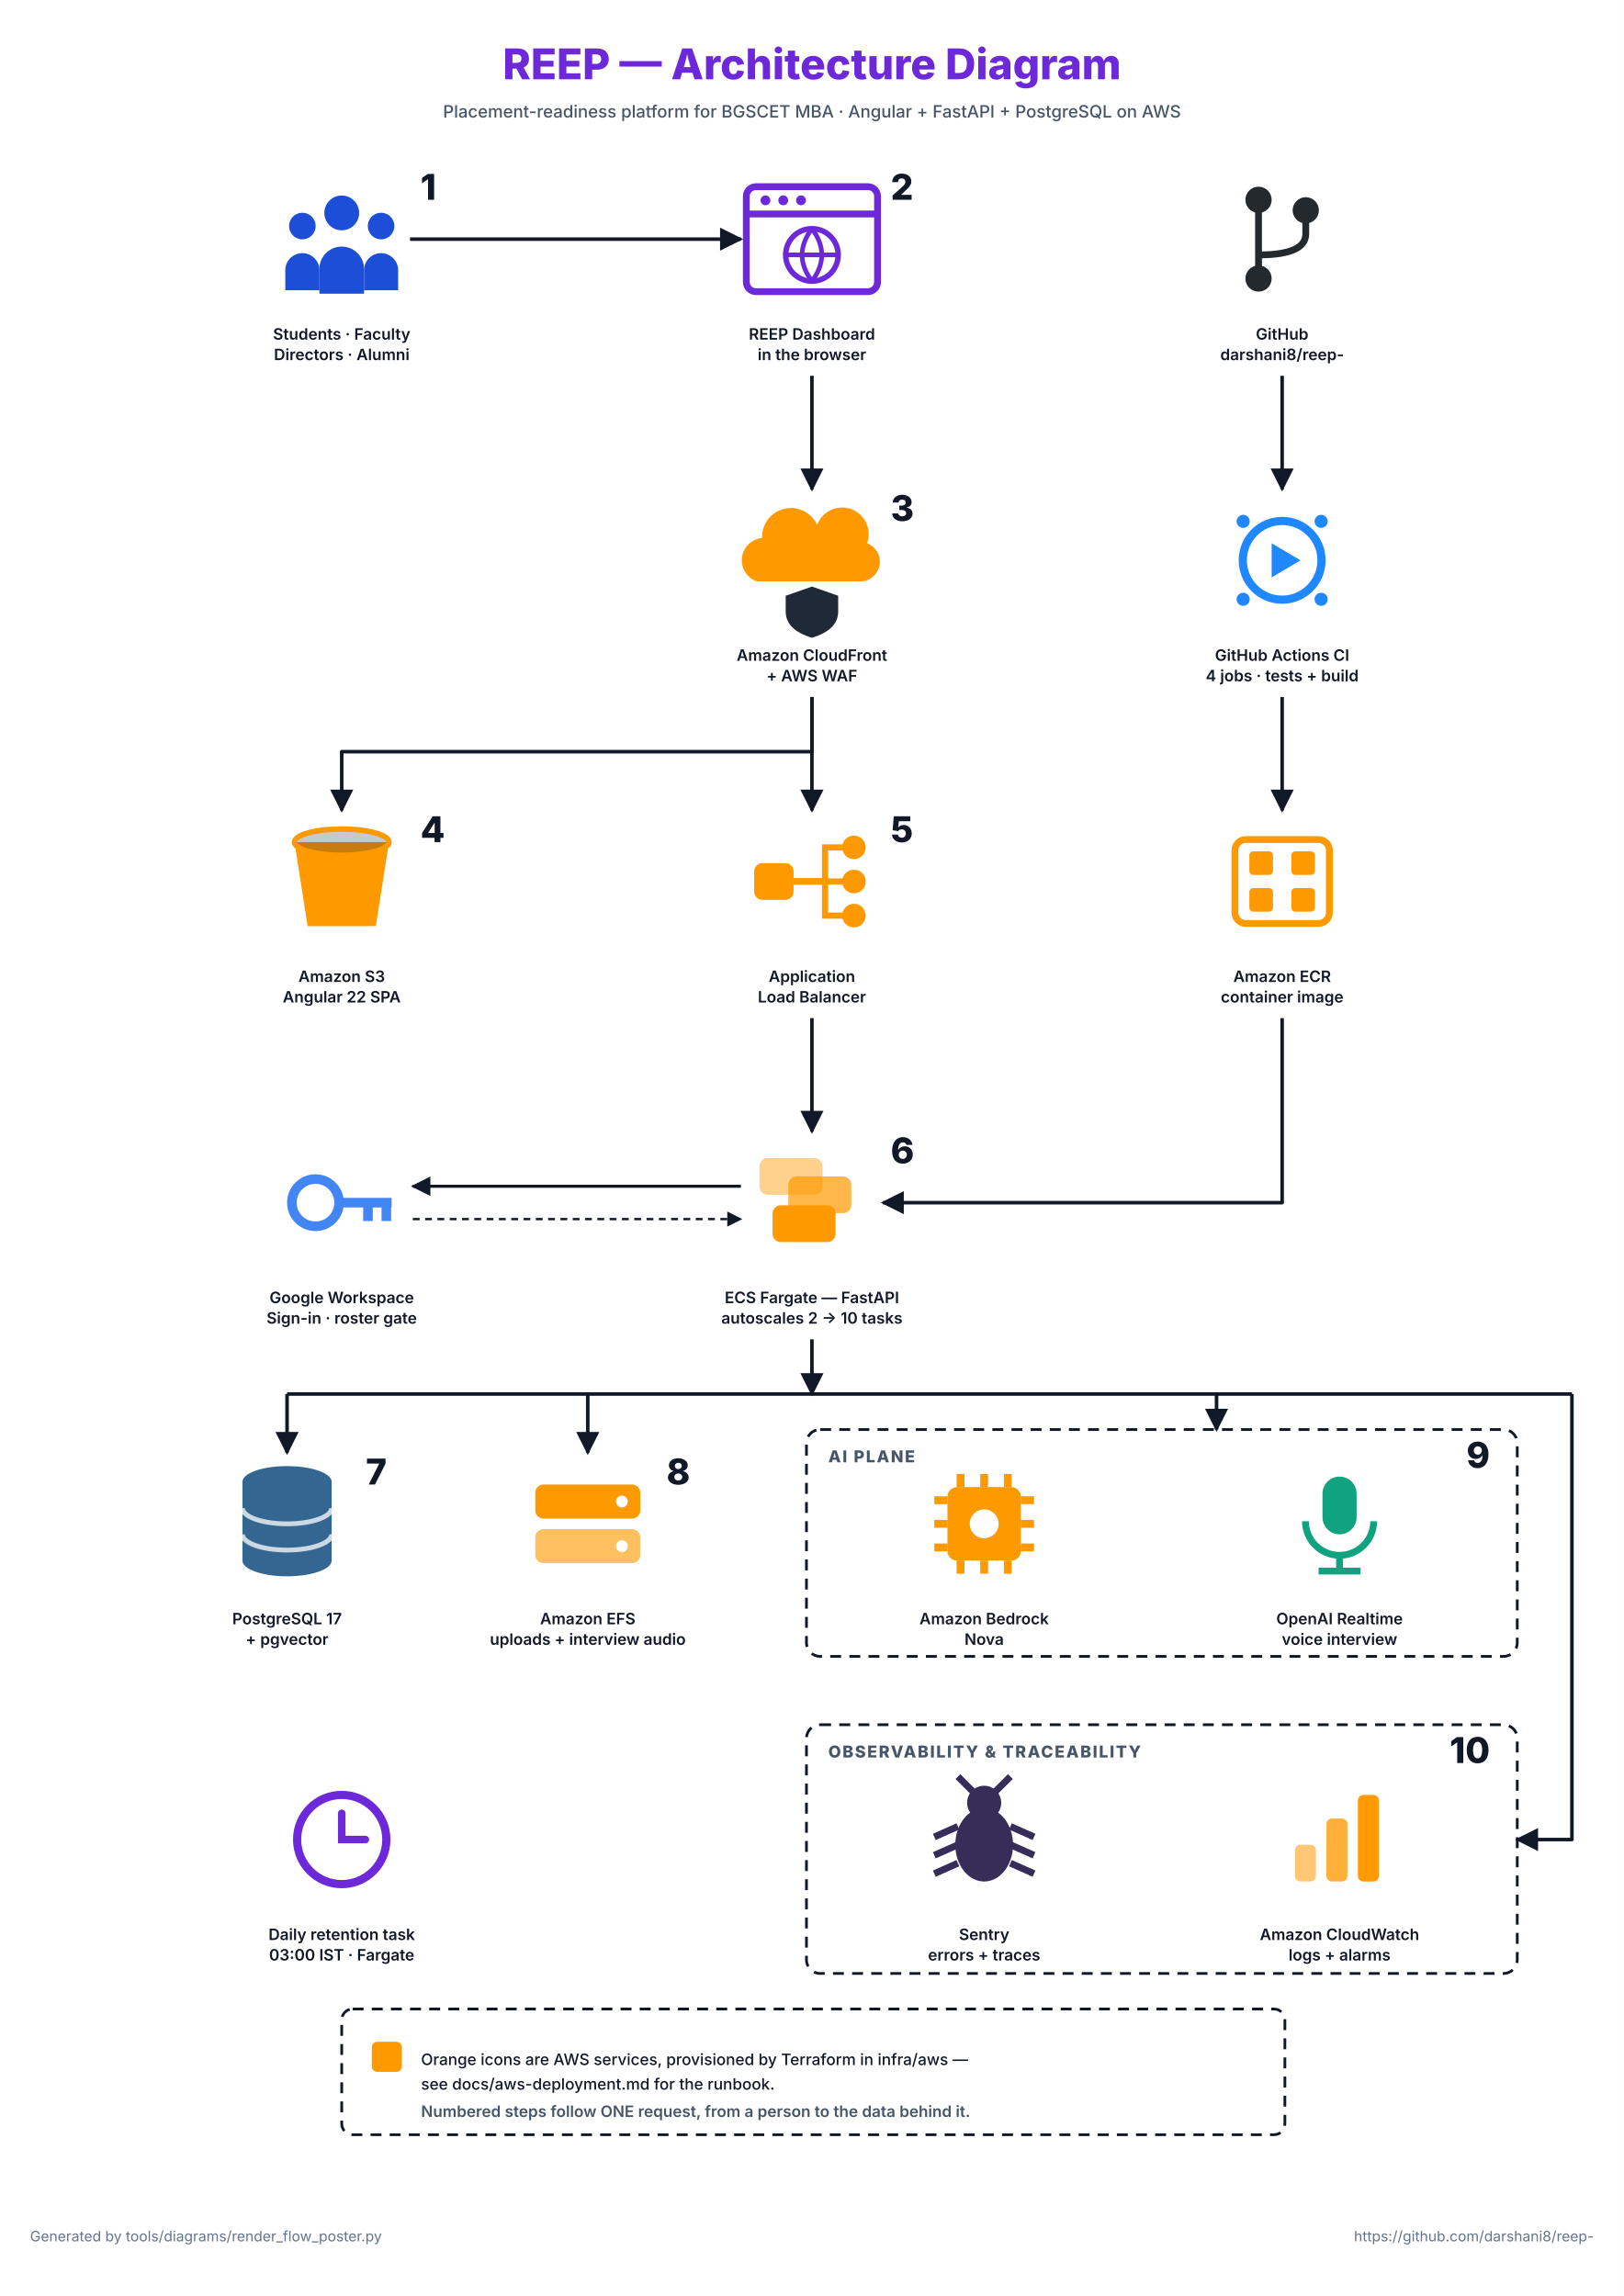
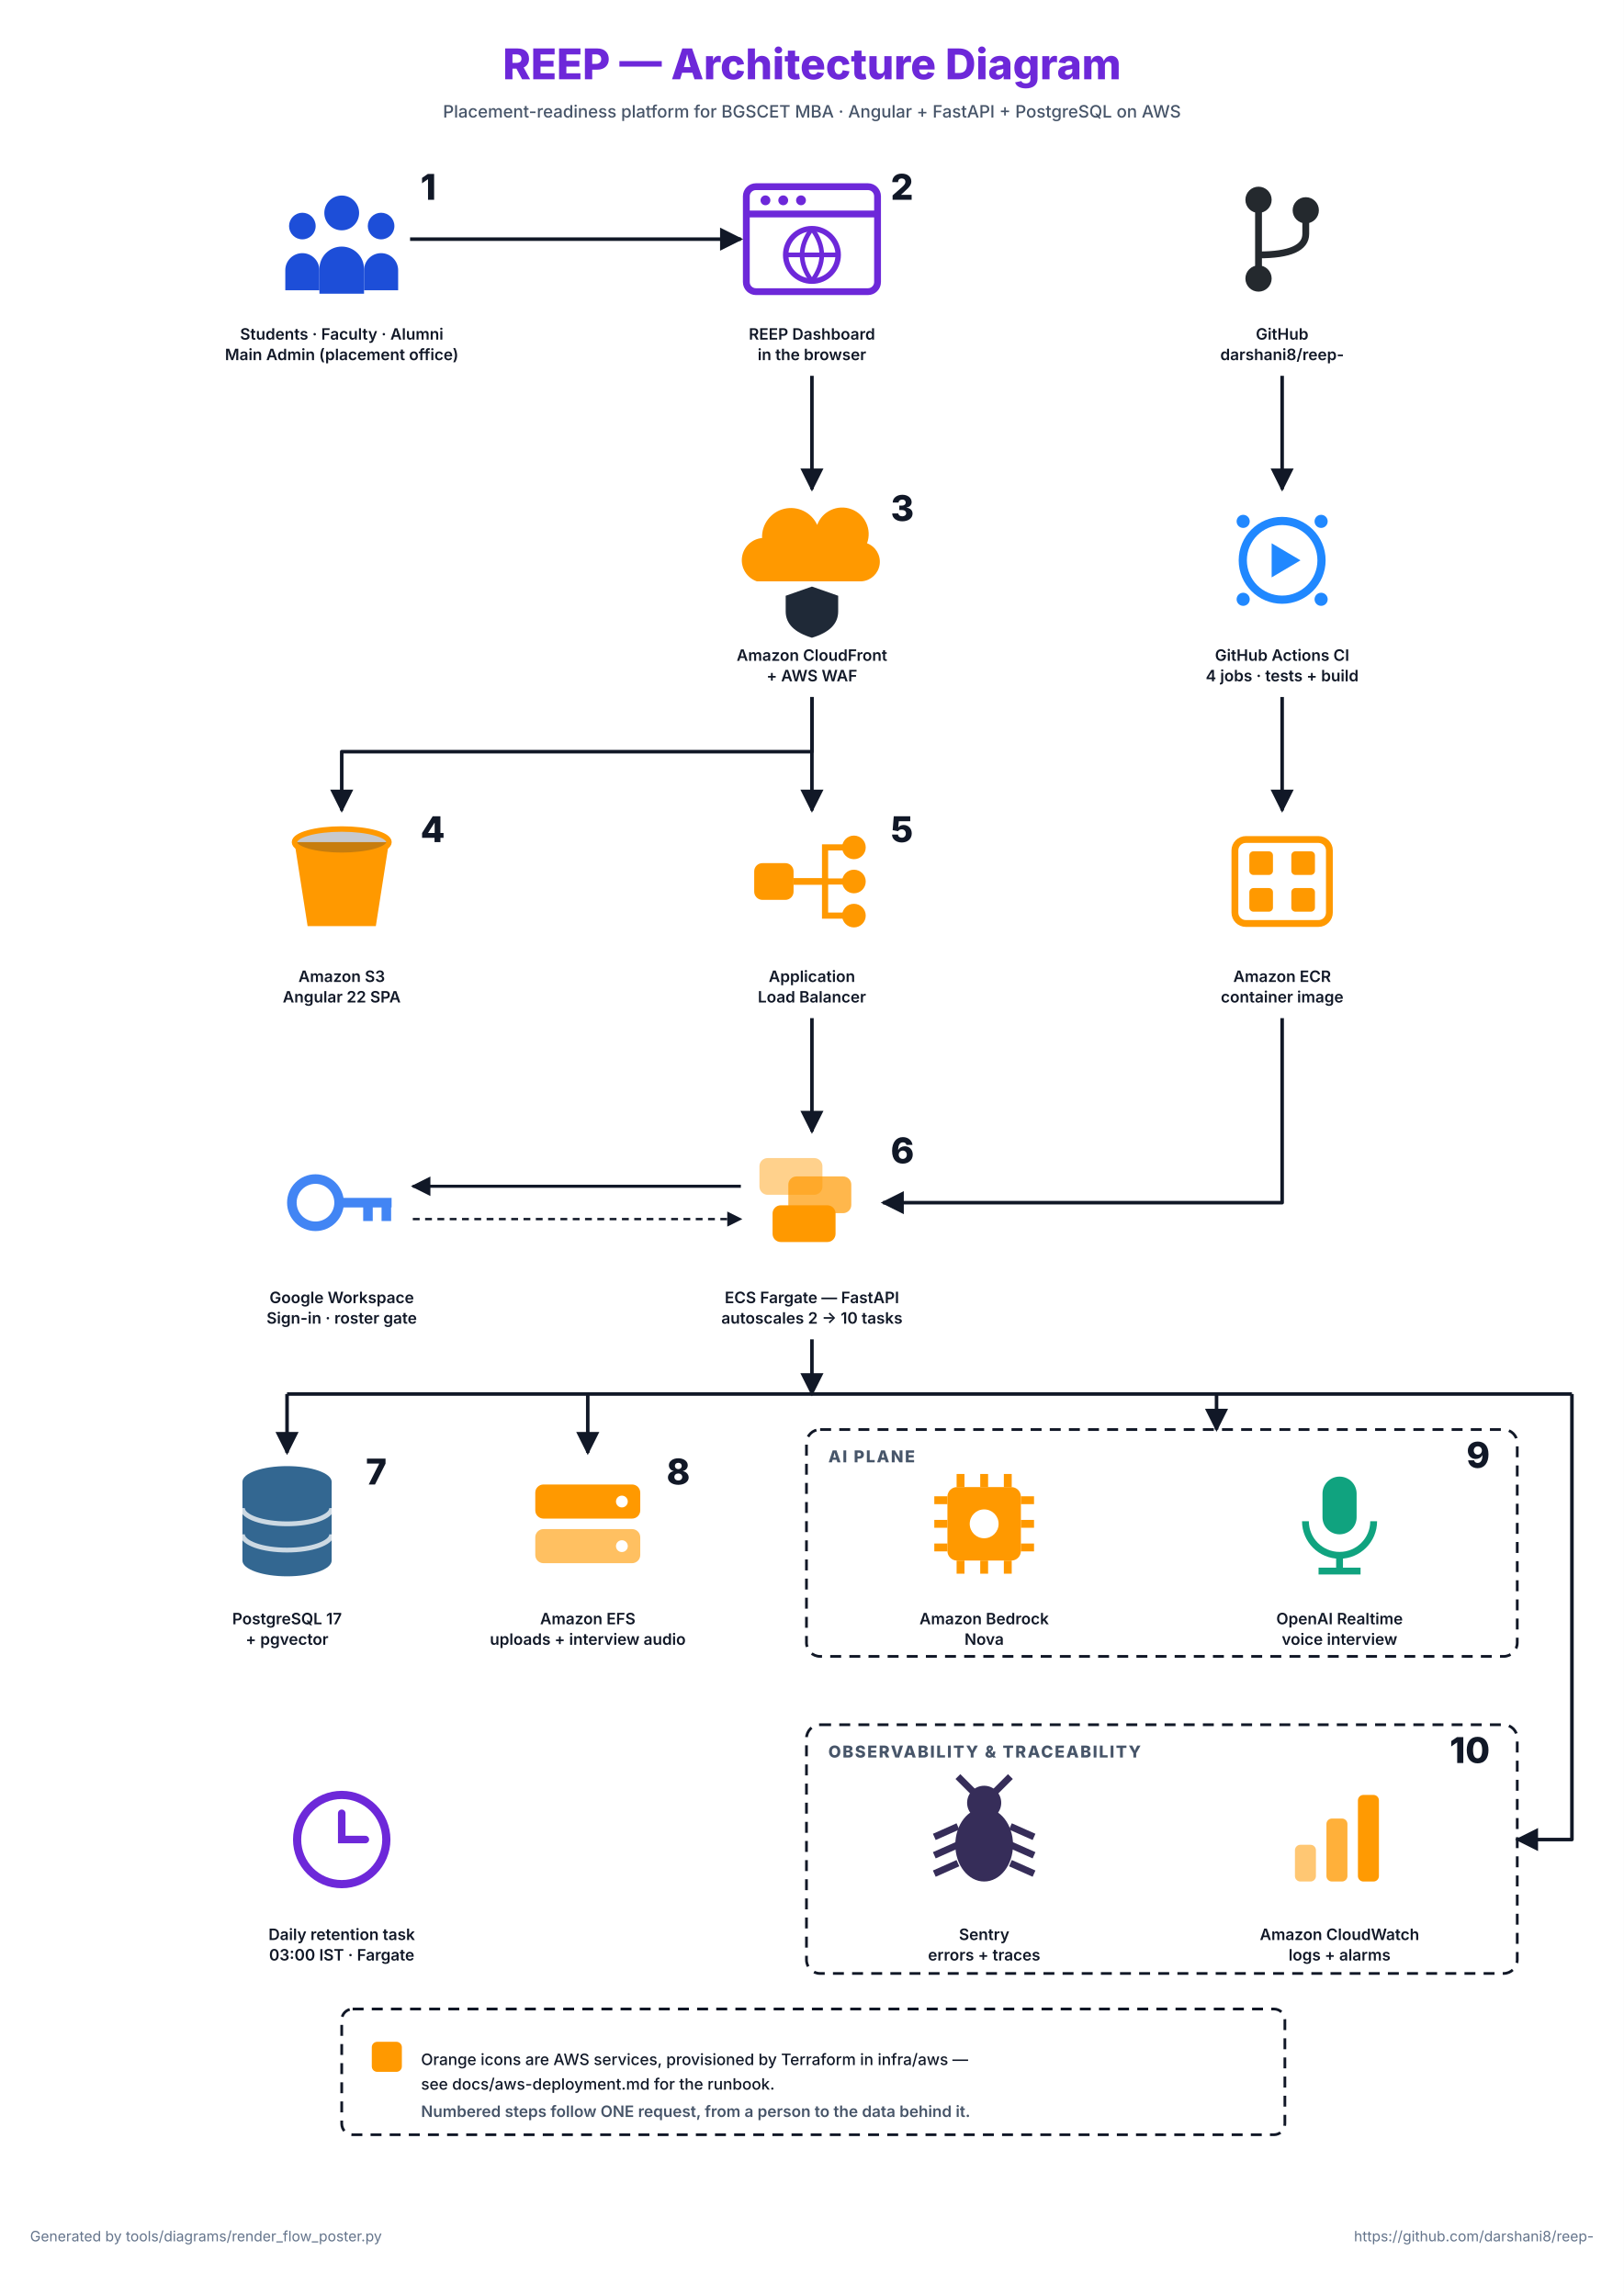
<svg xmlns="http://www.w3.org/2000/svg" width="297mm" height="420mm" viewBox="0 0 1188 1680">
  <defs>
    <marker id="a-6d28d9" viewBox="0 0 10 10" refX="9" refY="5" markerWidth="6.5" markerHeight="6.5" orient="auto-start-reverse">
      <path d="M0 0 L10 5 L0 10 z" fill="#6d28d9" />
    </marker>
    <marker id="a-ff9900" viewBox="0 0 10 10" refX="9" refY="5" markerWidth="6.5" markerHeight="6.5" orient="auto-start-reverse">
      <path d="M0 0 L10 5 L0 10 z" fill="#ff9900" />
    </marker>
    <marker id="a-1d4ed8" viewBox="0 0 10 10" refX="9" refY="5" markerWidth="6.5" markerHeight="6.5" orient="auto-start-reverse">
      <path d="M0 0 L10 5 L0 10 z" fill="#1d4ed8" />
    </marker>
    <marker id="a-24292e" viewBox="0 0 10 10" refX="9" refY="5" markerWidth="6.5" markerHeight="6.5" orient="auto-start-reverse">
      <path d="M0 0 L10 5 L0 10 z" fill="#24292e" />
    </marker>
    <marker id="a-2088ff" viewBox="0 0 10 10" refX="9" refY="5" markerWidth="6.5" markerHeight="6.5" orient="auto-start-reverse">
      <path d="M0 0 L10 5 L0 10 z" fill="#2088ff" />
    </marker>
    <marker id="a-4285f4" viewBox="0 0 10 10" refX="9" refY="5" markerWidth="6.5" markerHeight="6.5" orient="auto-start-reverse">
      <path d="M0 0 L10 5 L0 10 z" fill="#4285f4" />
    </marker>
    <marker id="a-336791" viewBox="0 0 10 10" refX="9" refY="5" markerWidth="6.5" markerHeight="6.5" orient="auto-start-reverse">
      <path d="M0 0 L10 5 L0 10 z" fill="#336791" />
    </marker>
    <marker id="a-10a37f" viewBox="0 0 10 10" refX="9" refY="5" markerWidth="6.5" markerHeight="6.5" orient="auto-start-reverse">
      <path d="M0 0 L10 5 L0 10 z" fill="#10a37f" />
    </marker>
    <marker id="a-362d59" viewBox="0 0 10 10" refX="9" refY="5" markerWidth="6.5" markerHeight="6.5" orient="auto-start-reverse">
      <path d="M0 0 L10 5 L0 10 z" fill="#362d59" />
    </marker>
    <marker id="a-111827" viewBox="0 0 10 10" refX="9" refY="5" markerWidth="6.5" markerHeight="6.5" orient="auto-start-reverse">
      <path d="M0 0 L10 5 L0 10 z" fill="#111827" />
    </marker>
    <marker id="a-475569" viewBox="0 0 10 10" refX="9" refY="5" markerWidth="6.5" markerHeight="6.5" orient="auto-start-reverse">
      <path d="M0 0 L10 5 L0 10 z" fill="#475569" />
    </marker>
    <marker id="a-64748b" viewBox="0 0 10 10" refX="9" refY="5" markerWidth="6.5" markerHeight="6.5" orient="auto-start-reverse">
      <path d="M0 0 L10 5 L0 10 z" fill="#64748b" />
    </marker>
  </defs>
  <rect width="1188" height="1680" fill="#ffffff" />
  <text x="594.0" y="58" font-family="Inter, 'Helvetica Neue', Helvetica, Arial, sans-serif" font-size="31" font-weight="800" fill="#6d28d9" text-anchor="middle">REEP — Architecture Diagram</text>
  <text x="594.0" y="86" font-family="Inter, 'Helvetica Neue', Helvetica, Arial, sans-serif" font-size="12.5" font-weight="500" fill="#475569" text-anchor="middle">Placement-readiness platform for BGSCET MBA · Angular + FastAPI + PostgreSQL on AWS</text>
  <circle cx="221.2" cy="165.4" r="9.734" fill="#1d4ed8" />
  <path d="M208.72 212.392 v-14.688 a12.48 12.48 0 0 1 24.96 0 v14.688 z" fill="#1d4ed8" />
  <circle cx="278.8" cy="165.4" r="9.734" fill="#1d4ed8" />
  <path d="M266.32 212.392 v-14.688 a12.48 12.48 0 0 1 24.96 0 v14.688 z" fill="#1d4ed8" />
  <circle cx="250" cy="155.8" r="12.73" fill="#1d4ed8" />
  <path d="M233.68 214.888 v-18.144 a16.32 16.32 0 0 1 32.64 0 v18.144 z" fill="#1d4ed8" />
-   <text x="250" y="248.52" font-family="Inter, 'Helvetica Neue', Helvetica, Arial, sans-serif" font-size="11.5" font-weight="600" fill="#111827" text-anchor="middle">Students · Faculty</text>
-   <text x="250" y="263.52" font-family="Inter, 'Helvetica Neue', Helvetica, Arial, sans-serif" font-size="11.5" font-weight="600" fill="#111827" text-anchor="middle">Directors · Alumni</text>
+   <text x="250" y="248.52" font-family="Inter, 'Helvetica Neue', Helvetica, Arial, sans-serif" font-size="11.5" font-weight="600" fill="#111827" text-anchor="middle">Students · Faculty · Alumni</text>
+   <text x="250" y="263.52" font-family="Inter, 'Helvetica Neue', Helvetica, Arial, sans-serif" font-size="11.5" font-weight="600" fill="#111827" text-anchor="middle">Main Admin (placement office)</text>
  <text x="307.6" y="146.2" font-family="Inter, 'Helvetica Neue', Helvetica, Arial, sans-serif" font-size="26" font-weight="800" fill="#111827" text-anchor="start">1</text>
  <rect x="546.0" y="136.6" width="96" height="76.8" rx="7" fill="none" stroke="#6d28d9" stroke-width="5" />
  <path d="M546.0 156.568 H642.0" stroke="#6d28d9" stroke-width="5" />
  <circle cx="560.0" cy="146.584" r="3.6" fill="#6d28d9" />
  <circle cx="573.0" cy="146.584" r="3.6" fill="#6d28d9" />
  <circle cx="586.0" cy="146.584" r="3.6" fill="#6d28d9" />
  <circle cx="594" cy="186.52" r="19.2" fill="none" stroke="#6d28d9" stroke-width="4" />
  <path d="M574.8 186.52 H613.2 M594 167.32 q14.4 19.2 0 38.4 M594 167.32 q-14.4 19.2 0 38.4" fill="none" stroke="#6d28d9" stroke-width="3.4" />
  <text x="594" y="248.52" font-family="Inter, 'Helvetica Neue', Helvetica, Arial, sans-serif" font-size="11.5" font-weight="600" fill="#111827" text-anchor="middle">REEP Dashboard</text>
  <text x="594" y="263.52" font-family="Inter, 'Helvetica Neue', Helvetica, Arial, sans-serif" font-size="11.5" font-weight="600" fill="#111827" text-anchor="middle">in the browser</text>
  <text x="651.6" y="146.2" font-family="Inter, 'Helvetica Neue', Helvetica, Arial, sans-serif" font-size="26" font-weight="800" fill="#111827" text-anchor="start">2</text>
  <path d="M920.72 151.96 V198.04" stroke="#24292e" stroke-width="5" />
  <path d="M955.28 161.56 v9.6 q0 15.36 -34.56 15.36" fill="none" stroke="#24292e" stroke-width="5" />
  <circle cx="920.72" cy="146.2" r="9.6" fill="#24292e" />
  <circle cx="920.72" cy="203.8" r="9.6" fill="#24292e" />
  <circle cx="955.28" cy="153.88" r="9.6" fill="#24292e" />
  <text x="938" y="248.52" font-family="Inter, 'Helvetica Neue', Helvetica, Arial, sans-serif" font-size="11.5" font-weight="600" fill="#111827" text-anchor="middle">GitHub</text>
  <text x="938" y="263.52" font-family="Inter, 'Helvetica Neue', Helvetica, Arial, sans-serif" font-size="11.5" font-weight="600" fill="#111827" text-anchor="middle">darshani8/reep-</text>
  <path d="M553.68 425.36 a16.32 16.32 0 0 1 3.84 -31.68 a21.12 21.12 0 0 1 40.32 -9.6 a17.28 17.28 0 0 1 36.48 13.44 a14.4 14.4 0 0 1 -3.84 27.84 z" fill="#ff9900" />
  <path d="M594 429.2 l19.2 6.72 v11.52 q0 13.44 -19.2 19.2 q-19.2 -5.76 -19.2 -19.2 v-11.52 z" fill="#1f2937" />
  <text x="594" y="483.52" font-family="Inter, 'Helvetica Neue', Helvetica, Arial, sans-serif" font-size="11.5" font-weight="600" fill="#111827" text-anchor="middle">Amazon CloudFront</text>
  <text x="594" y="498.52" font-family="Inter, 'Helvetica Neue', Helvetica, Arial, sans-serif" font-size="11.5" font-weight="600" fill="#111827" text-anchor="middle">+ AWS WAF</text>
  <text x="651.6" y="381.2" font-family="Inter, 'Helvetica Neue', Helvetica, Arial, sans-serif" font-size="26" font-weight="800" fill="#111827" text-anchor="start">3</text>
  <circle cx="938" cy="410" r="28.8" fill="none" stroke="#2088ff" stroke-width="6" />
  <path d="M930.32 397.52 l21.12 12.48 l-21.12 12.48 z" fill="#2088ff" />
  <circle cx="966.511" cy="438.511" r="4.8" fill="#2088ff" />
  <circle cx="909.489" cy="438.511" r="4.8" fill="#2088ff" />
  <circle cx="909.489" cy="381.489" r="4.8" fill="#2088ff" />
  <circle cx="966.511" cy="381.489" r="4.8" fill="#2088ff" />
  <text x="938" y="483.52" font-family="Inter, 'Helvetica Neue', Helvetica, Arial, sans-serif" font-size="11.5" font-weight="600" fill="#111827" text-anchor="middle">GitHub Actions CI</text>
  <text x="938" y="498.52" font-family="Inter, 'Helvetica Neue', Helvetica, Arial, sans-serif" font-size="11.5" font-weight="600" fill="#111827" text-anchor="middle">4 jobs · tests + build</text>
  <path d="M215.44 616.2 L225.04 677.64 H274.96 L284.56 616.2 z" fill="#ff9900" />
  <ellipse cx="250" cy="616.2" rx="34.56" ry="9.6" fill="#1f2937" opacity="0.25" />
  <ellipse cx="250" cy="616.2" rx="34.56" ry="9.6" fill="none" stroke="#ff9900" stroke-width="4" />
  <text x="250" y="718.52" font-family="Inter, 'Helvetica Neue', Helvetica, Arial, sans-serif" font-size="11.5" font-weight="600" fill="#111827" text-anchor="middle">Amazon S3</text>
  <text x="250" y="733.52" font-family="Inter, 'Helvetica Neue', Helvetica, Arial, sans-serif" font-size="11.5" font-weight="600" fill="#111827" text-anchor="middle">Angular 22 SPA</text>
  <text x="307.6" y="616.2" font-family="Inter, 'Helvetica Neue', Helvetica, Arial, sans-serif" font-size="26" font-weight="800" fill="#111827" text-anchor="start">4</text>
  <rect x="551.76" y="631.56" width="28.8" height="26.88" rx="6" fill="#ff9900" />
  <path d="M580.56 645 H603.6 V620.04 H617.04" fill="none" stroke="#ff9900" stroke-width="4.5" />
  <circle cx="624.72" cy="620.04" r="8.64" fill="#ff9900" />
  <path d="M580.56 645 H603.6 V645 H617.04" fill="none" stroke="#ff9900" stroke-width="4.5" />
  <circle cx="624.72" cy="645" r="8.64" fill="#ff9900" />
  <path d="M580.56 645 H603.6 V669.96 H617.04" fill="none" stroke="#ff9900" stroke-width="4.5" />
  <circle cx="624.72" cy="669.96" r="8.64" fill="#ff9900" />
  <text x="594" y="718.52" font-family="Inter, 'Helvetica Neue', Helvetica, Arial, sans-serif" font-size="11.5" font-weight="600" fill="#111827" text-anchor="middle">Application</text>
  <text x="594" y="733.52" font-family="Inter, 'Helvetica Neue', Helvetica, Arial, sans-serif" font-size="11.5" font-weight="600" fill="#111827" text-anchor="middle">Load Balancer</text>
  <text x="651.6" y="616.2" font-family="Inter, 'Helvetica Neue', Helvetica, Arial, sans-serif" font-size="26" font-weight="800" fill="#111827" text-anchor="start">5</text>
  <rect x="903.44" y="614.28" width="69.12" height="61.44" rx="8" fill="none" stroke="#ff9900" stroke-width="5" />
  <rect x="914.0" y="622.92" width="17.28" height="17.28" rx="3" fill="#ff9900" />
  <rect x="914.0" y="649.8" width="17.28" height="17.28" rx="3" fill="#ff9900" />
  <rect x="944.72" y="622.92" width="17.28" height="17.28" rx="3" fill="#ff9900" />
  <rect x="944.72" y="649.8" width="17.28" height="17.28" rx="3" fill="#ff9900" />
  <text x="938" y="718.52" font-family="Inter, 'Helvetica Neue', Helvetica, Arial, sans-serif" font-size="11.5" font-weight="600" fill="#111827" text-anchor="middle">Amazon ECR</text>
  <text x="938" y="733.52" font-family="Inter, 'Helvetica Neue', Helvetica, Arial, sans-serif" font-size="11.5" font-weight="600" fill="#111827" text-anchor="middle">container image</text>
  <circle cx="230.8" cy="880" r="17.28" fill="none" stroke="#4285f4" stroke-width="7" />
  <path d="M247.12 880 H286.48" stroke="#4285f4" stroke-width="7" />
  <path d="M269.2 880 v13.44 M282.64 880 v13.44" stroke="#4285f4" stroke-width="7" />
  <text x="250" y="953.52" font-family="Inter, 'Helvetica Neue', Helvetica, Arial, sans-serif" font-size="11.5" font-weight="600" fill="#111827" text-anchor="middle">Google Workspace</text>
  <text x="250" y="968.52" font-family="Inter, 'Helvetica Neue', Helvetica, Arial, sans-serif" font-size="11.5" font-weight="600" fill="#111827" text-anchor="middle">Sign-in · roster gate</text>
  <rect x="555.6" y="847.36" width="46.08" height="26.88" rx="6" fill="#ff9900" opacity="0.45" />
  <rect x="576.72" y="860.8" width="46.08" height="26.88" rx="6" fill="#ff9900" opacity="0.7" />
  <rect x="565.2" y="881.92" width="46.08" height="26.88" rx="6" fill="#ff9900" opacity="1" />
  <text x="594" y="953.52" font-family="Inter, 'Helvetica Neue', Helvetica, Arial, sans-serif" font-size="11.5" font-weight="600" fill="#111827" text-anchor="middle">ECS Fargate — FastAPI</text>
  <text x="594" y="968.52" font-family="Inter, 'Helvetica Neue', Helvetica, Arial, sans-serif" font-size="11.5" font-weight="600" fill="#111827" text-anchor="middle">autoscales 2 → 10 tasks</text>
  <text x="651.6" y="851.2" font-family="Inter, 'Helvetica Neue', Helvetica, Arial, sans-serif" font-size="26" font-weight="800" fill="#111827" text-anchor="start">6</text>
  <path d="M177.36 1084.28 v57.6 a32.64 11.52 0 0 0 65.28 0 v-57.6 z" fill="#336791" />
  <ellipse cx="210" cy="1084.28" rx="32.64" ry="11.52" fill="#336791" />
  <path d="M177.36 1103.48 a32.64 11.52 0 0 0 65.28 0" fill="none" stroke="#ffffff" stroke-width="3.5" opacity="0.75" />
  <path d="M177.36 1122.68 a32.64 11.52 0 0 0 65.28 0" fill="none" stroke="#ffffff" stroke-width="3.5" opacity="0.75" />
  <text x="210" y="1188.52" font-family="Inter, 'Helvetica Neue', Helvetica, Arial, sans-serif" font-size="11.5" font-weight="600" fill="#111827" text-anchor="middle">PostgreSQL 17</text>
  <text x="210" y="1203.52" font-family="Inter, 'Helvetica Neue', Helvetica, Arial, sans-serif" font-size="11.5" font-weight="600" fill="#111827" text-anchor="middle">+ pgvector</text>
  <text x="267.6" y="1086.2" font-family="Inter, 'Helvetica Neue', Helvetica, Arial, sans-serif" font-size="26" font-weight="800" fill="#111827" text-anchor="start">7</text>
  <rect x="391.6" y="1086.2" width="76.8" height="24.96" rx="6" fill="#ff9900" />
  <rect x="391.6" y="1118.84" width="76.8" height="24.96" rx="6" fill="#ff9900" opacity="0.62" />
  <circle cx="454.96" cy="1098.68" r="4.32" fill="#ffffff" />
  <circle cx="454.96" cy="1131.32" r="4.32" fill="#ffffff" />
  <text x="430" y="1188.52" font-family="Inter, 'Helvetica Neue', Helvetica, Arial, sans-serif" font-size="11.5" font-weight="600" fill="#111827" text-anchor="middle">Amazon EFS</text>
  <text x="430" y="1203.52" font-family="Inter, 'Helvetica Neue', Helvetica, Arial, sans-serif" font-size="11.5" font-weight="600" fill="#111827" text-anchor="middle">uploads + interview audio</text>
  <text x="487.6" y="1086.2" font-family="Inter, 'Helvetica Neue', Helvetica, Arial, sans-serif" font-size="26" font-weight="800" fill="#111827" text-anchor="start">8</text>
  <rect x="590" y="1046" width="520" height="166" rx="10" fill="none" stroke="#111827" stroke-width="2" stroke-dasharray="8 6" />
  <text x="606" y="1070" font-family="Inter, 'Helvetica Neue', Helvetica, Arial, sans-serif" font-size="12" font-weight="800" fill="#475569" text-anchor="start" letter-spacing="1.1">AI PLANE</text>
  <text x="1090" y="1074" font-family="Inter, 'Helvetica Neue', Helvetica, Arial, sans-serif" font-size="26" font-weight="800" fill="#111827" text-anchor="end">9</text>
  <rect x="699.84" y="1078.52" width="5.76" height="9.6" fill="#ff9900" />
  <rect x="699.84" y="1141.88" width="5.76" height="9.6" fill="#ff9900" />
  <rect x="683.52" y="1094.84" width="9.6" height="5.76" fill="#ff9900" />
  <rect x="746.88" y="1094.84" width="9.6" height="5.76" fill="#ff9900" />
  <rect x="717.12" y="1078.52" width="5.76" height="9.6" fill="#ff9900" />
  <rect x="717.12" y="1141.88" width="5.76" height="9.6" fill="#ff9900" />
  <rect x="683.52" y="1112.12" width="9.6" height="5.76" fill="#ff9900" />
  <rect x="746.88" y="1112.12" width="9.6" height="5.76" fill="#ff9900" />
  <rect x="734.4" y="1078.52" width="5.76" height="9.6" fill="#ff9900" />
  <rect x="734.4" y="1141.88" width="5.76" height="9.6" fill="#ff9900" />
  <rect x="683.52" y="1129.4" width="9.6" height="5.76" fill="#ff9900" />
  <rect x="746.88" y="1129.4" width="9.6" height="5.76" fill="#ff9900" />
  <rect x="693.12" y="1088.12" width="53.76" height="53.76" rx="7" fill="#ff9900" />
  <circle cx="720" cy="1115" r="10.56" fill="#ffffff" />
  <text x="720" y="1188.52" font-family="Inter, 'Helvetica Neue', Helvetica, Arial, sans-serif" font-size="11.5" font-weight="600" fill="#111827" text-anchor="middle">Amazon Bedrock</text>
  <text x="720" y="1203.52" font-family="Inter, 'Helvetica Neue', Helvetica, Arial, sans-serif" font-size="11.5" font-weight="600" fill="#111827" text-anchor="middle">Nova</text>
  <rect x="967.52" y="1080.44" width="24.96" height="42.24" rx="12.48" fill="#10a37f" />
  <path d="M955.04 1113.08 a24.96 24.96 0 0 0 49.92 0" fill="none" stroke="#10a37f" stroke-width="5" />
  <path d="M980 1138.04 v11.52 M964.64 1149.56 H995.36" stroke="#10a37f" stroke-width="5" />
  <text x="980" y="1188.52" font-family="Inter, 'Helvetica Neue', Helvetica, Arial, sans-serif" font-size="11.5" font-weight="600" fill="#111827" text-anchor="middle">OpenAI Realtime</text>
  <text x="980" y="1203.52" font-family="Inter, 'Helvetica Neue', Helvetica, Arial, sans-serif" font-size="11.5" font-weight="600" fill="#111827" text-anchor="middle">voice interview</text>
  <circle cx="250" cy="1346" r="32.64" fill="none" stroke="#6d28d9" stroke-width="6" />
  <path d="M250 1326.8 V1346 H267.28" fill="none" stroke="#6d28d9" stroke-width="5.5" stroke-linecap="round" />
  <text x="250" y="1419.52" font-family="Inter, 'Helvetica Neue', Helvetica, Arial, sans-serif" font-size="11.5" font-weight="600" fill="#111827" text-anchor="middle">Daily retention task</text>
  <text x="250" y="1434.52" font-family="Inter, 'Helvetica Neue', Helvetica, Arial, sans-serif" font-size="11.5" font-weight="600" fill="#111827" text-anchor="middle">03:00 IST · Fargate</text>
  <rect x="590" y="1262" width="520" height="182" rx="10" fill="none" stroke="#111827" stroke-width="2" stroke-dasharray="8 6" />
  <text x="606" y="1286" font-family="Inter, 'Helvetica Neue', Helvetica, Arial, sans-serif" font-size="12" font-weight="800" fill="#475569" text-anchor="start" letter-spacing="1.1">OBSERVABILITY &amp; TRACEABILITY</text>
  <text x="1090" y="1290" font-family="Inter, 'Helvetica Neue', Helvetica, Arial, sans-serif" font-size="26" font-weight="800" fill="#111827" text-anchor="end">10</text>
  <ellipse cx="720" cy="1349.84" rx="21.12" ry="26.88" fill="#362d59" />
  <circle cx="720" cy="1319.12" r="12.48" fill="#362d59" />
  <path d="M700.8 1336.4 l-17.28 7.68" stroke="#362d59" stroke-width="5" />
  <path d="M700.8 1349.84 l-17.28 7.68" stroke="#362d59" stroke-width="5" />
  <path d="M700.8 1363.28 l-17.28 7.68" stroke="#362d59" stroke-width="5" />
  <path d="M712.32 1311.44 l-11.52 -11.52" stroke="#362d59" stroke-width="5" />
  <path d="M739.2 1336.4 l17.28 7.68" stroke="#362d59" stroke-width="5" />
  <path d="M739.2 1349.84 l17.28 7.68" stroke="#362d59" stroke-width="5" />
  <path d="M739.2 1363.28 l17.28 7.68" stroke="#362d59" stroke-width="5" />
  <path d="M727.68 1311.44 l11.52 -11.52" stroke="#362d59" stroke-width="5" />
  <text x="720" y="1419.52" font-family="Inter, 'Helvetica Neue', Helvetica, Arial, sans-serif" font-size="11.5" font-weight="600" fill="#111827" text-anchor="middle">Sentry</text>
  <text x="720" y="1434.52" font-family="Inter, 'Helvetica Neue', Helvetica, Arial, sans-serif" font-size="11.5" font-weight="600" fill="#111827" text-anchor="middle">errors + traces</text>
  <rect x="947.36" y="1349.84" width="15.36" height="26.88" rx="4" fill="#ff9900" opacity="0.55" />
  <rect x="970.4" y="1330.64" width="15.36" height="46.08" rx="4" fill="#ff9900" opacity="0.77" />
  <rect x="993.44" y="1313.36" width="15.36" height="63.36" rx="4" fill="#ff9900" opacity="0.99" />
  <text x="980" y="1419.52" font-family="Inter, 'Helvetica Neue', Helvetica, Arial, sans-serif" font-size="11.5" font-weight="600" fill="#111827" text-anchor="middle">Amazon CloudWatch</text>
  <text x="980" y="1434.52" font-family="Inter, 'Helvetica Neue', Helvetica, Arial, sans-serif" font-size="11.5" font-weight="600" fill="#111827" text-anchor="middle">logs + alarms</text>
  <polyline points="300,175 542,175" fill="none" stroke="#111827" stroke-width="2.6" marker-end="url(#a-111827)" stroke-linejoin="round" />
  <polyline points="594,275 594,358" fill="none" stroke="#111827" stroke-width="2.6" marker-end="url(#a-111827)" stroke-linejoin="round" />
  <polyline points="594,510 594,550 250,550 250,593" fill="none" stroke="#111827" stroke-width="2.6" marker-end="url(#a-111827)" stroke-linejoin="round" />
  <polyline points="594,510 594,593" fill="none" stroke="#111827" stroke-width="2.6" marker-end="url(#a-111827)" stroke-linejoin="round" />
  <polyline points="938,275 938,358" fill="none" stroke="#111827" stroke-width="2.6" marker-end="url(#a-111827)" stroke-linejoin="round" />
  <polyline points="938,510 938,593" fill="none" stroke="#111827" stroke-width="2.6" marker-end="url(#a-111827)" stroke-linejoin="round" />
  <polyline points="938,745 938,880 646,880" fill="none" stroke="#111827" stroke-width="2.6" marker-end="url(#a-111827)" stroke-linejoin="round" />
  <polyline points="594,745 594,828" fill="none" stroke="#111827" stroke-width="2.6" marker-end="url(#a-111827)" stroke-linejoin="round" />
  <polyline points="542,868 302,868" fill="none" stroke="#111827" stroke-width="2.2" marker-end="url(#a-111827)" stroke-linejoin="round" />
  <polyline points="302,892 542,892" fill="none" stroke="#111827" stroke-width="1.7" stroke-dasharray="5 4" marker-end="url(#a-111827)" stroke-linejoin="round" />
  <polyline points="594,980 594,1020" fill="none" stroke="#111827" stroke-width="2.6" marker-end="url(#a-111827)" stroke-linejoin="round" />
  <polyline points="210,1020 1150,1020" fill="none" stroke="#111827" stroke-width="2.6" stroke-linejoin="round" />
  <polyline points="210,1020 210,1063" fill="none" stroke="#111827" stroke-width="2.6" marker-end="url(#a-111827)" stroke-linejoin="round" />
  <polyline points="430,1020 430,1063" fill="none" stroke="#111827" stroke-width="2.6" marker-end="url(#a-111827)" stroke-linejoin="round" />
  <polyline points="890,1020 890,1046" fill="none" stroke="#111827" stroke-width="2.6" marker-end="url(#a-111827)" stroke-linejoin="round" />
  <polyline points="1150,1020 1150,1346 1110,1346" fill="none" stroke="#111827" stroke-width="2.6" marker-end="url(#a-111827)" stroke-linejoin="round" />
  <rect x="250" y="1470" width="690" height="92" rx="8" fill="none" stroke="#111827" stroke-width="2" stroke-dasharray="8 6" />
  <rect x="272" y="1494" width="22" height="22" rx="4" fill="#ff9900" />
  <text x="308" y="1511" font-family="Inter, 'Helvetica Neue', Helvetica, Arial, sans-serif" font-size="11.5" font-weight="500" fill="#111827" text-anchor="start">Orange icons are AWS services, provisioned by Terraform in infra/aws —</text>
  <text x="308" y="1529" font-family="Inter, 'Helvetica Neue', Helvetica, Arial, sans-serif" font-size="11.5" font-weight="500" fill="#111827" text-anchor="start">see docs/aws-deployment.md for the runbook.</text>
  <text x="308" y="1549" font-family="Inter, 'Helvetica Neue', Helvetica, Arial, sans-serif" font-size="11.5" font-weight="600" fill="#475569" text-anchor="start">Numbered steps follow ONE request, from a person to the data behind it.</text>
  <text x="22" y="1640" font-family="Inter, 'Helvetica Neue', Helvetica, Arial, sans-serif" font-size="10.5" font-weight="400" fill="#64748b" text-anchor="start">Generated by tools/diagrams/render_flow_poster.py</text>
  <text x="1166" y="1640" font-family="Inter, 'Helvetica Neue', Helvetica, Arial, sans-serif" font-size="10.5" font-weight="400" fill="#64748b" text-anchor="end">https://github.com/darshani8/reep-</text>
</svg>
